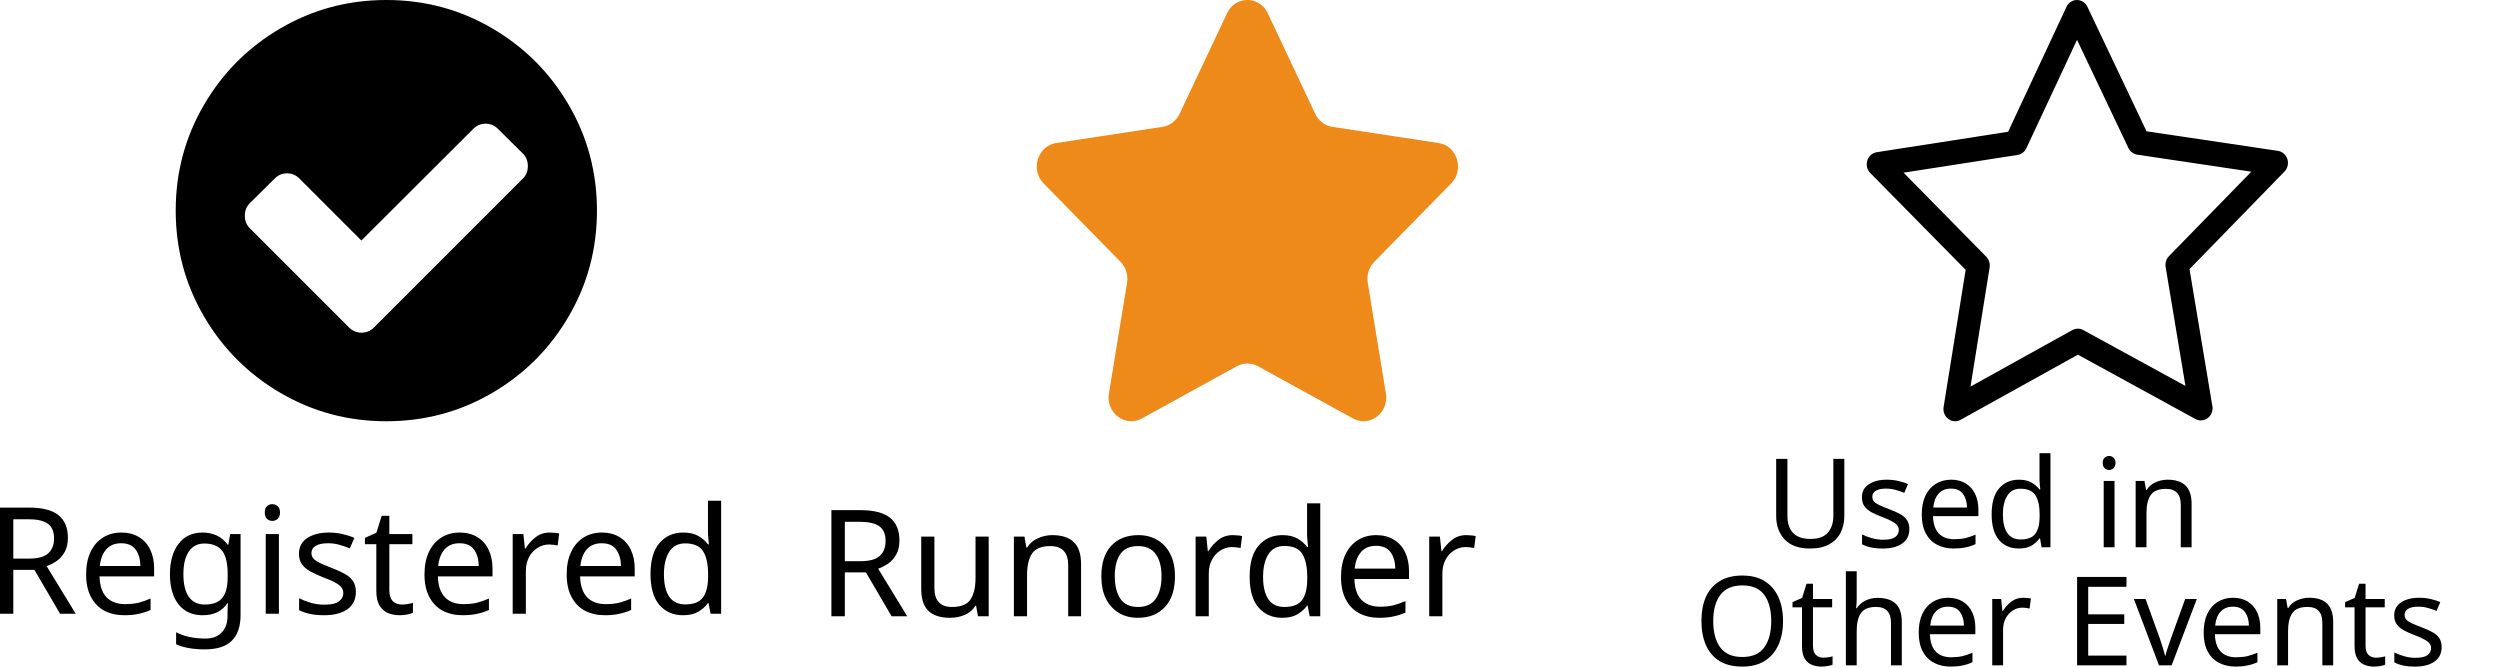
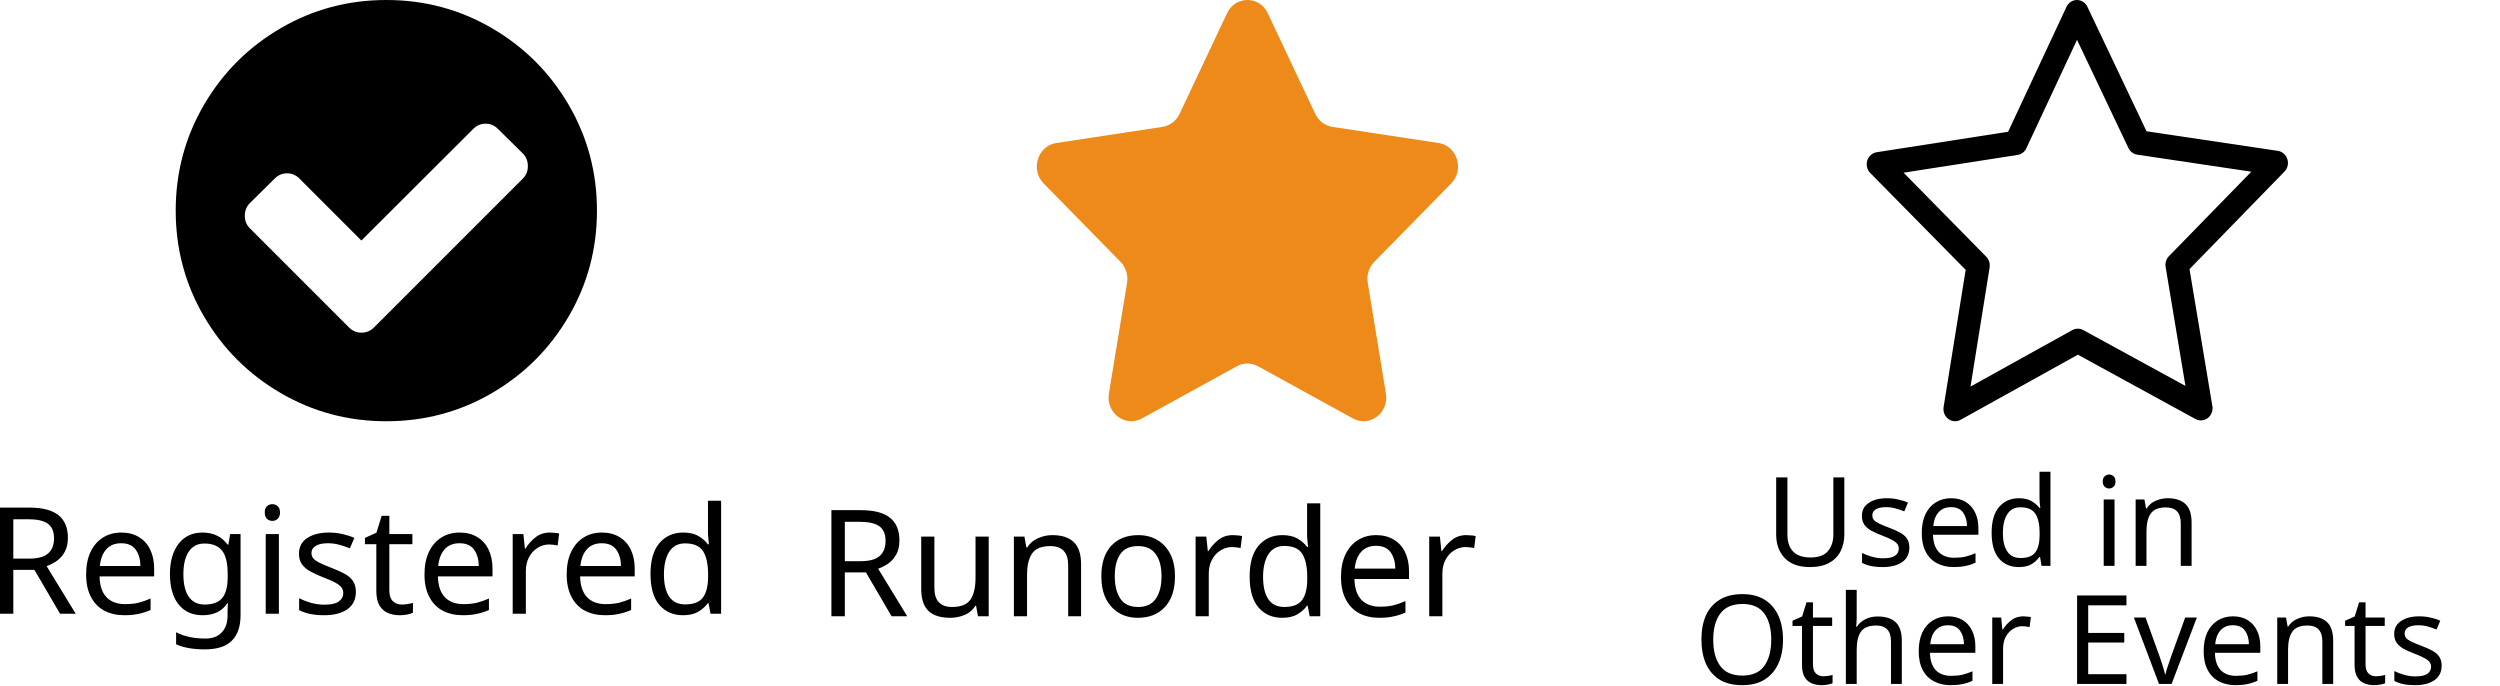
- <svg xmlns="http://www.w3.org/2000/svg" width="284.865mm" height="76.028mm" viewBox="0 0 284.865 76.028" version="1.1" id="svg8">
+ <svg xmlns="http://www.w3.org/2000/svg" width="284.865mm" height="78.144mm" viewBox="0 0 284.865 78.144" version="1.1" id="svg8">
  <defs id="defs2" />
  <g id="layer1" transform="translate(42.79398,49.08794)">
    <g id="g3798" transform="matrix(0.1094561,0,0,0.1094556,-22.77275,-49.08794)">
      <g id="g3742">
        <path id="path3740" d="M 409.133,109.203 C 389.525,75.611 362.928,49.014 329.335,29.407 295.736,9.801 259.058,0 219.273,0 179.492,0 142.803,9.801 109.21,29.407 75.615,49.011 49.018,75.608 29.41,109.203 9.801,142.8 0,179.489 0,219.267 c 0,39.78 9.804,76.463 29.407,110.062 19.607,33.592 46.204,60.189 79.799,79.798 33.597,19.605 70.283,29.407 110.063,29.407 39.78,0 76.47,-9.802 110.065,-29.407 33.593,-19.602 60.189,-46.206 79.795,-79.798 19.603,-33.596 29.403,-70.284 29.403,-110.062 0.001,-39.782 -9.8,-76.472 -29.399,-110.064 z m -47.688,76.66 -155.025,155.026 c -3.617,3.62 -7.992,5.428 -13.134,5.428 -4.948,0 -9.229,-1.808 -12.847,-5.428 L 77.083,237.539 c -3.422,-3.429 -5.137,-7.703 -5.137,-12.847 0,-5.328 1.709,-9.709 5.137,-13.136 l 25.981,-25.693 c 3.621,-3.616 7.898,-5.424 12.85,-5.424 4.952,0 9.235,1.809 12.85,5.424 l 64.525,64.523 116.485,-116.199 c 3.617,-3.617 7.898,-5.426 12.847,-5.426 4.945,0 9.233,1.809 12.847,5.426 l 25.981,25.697 c 3.432,3.424 5.14,7.801 5.14,13.129 0,5.141 -1.708,9.424 -5.144,12.85 z" />
      </g>
      <g id="g3744" />
      <g id="g3746" />
      <g id="g3748" />
      <g id="g3750" />
      <g id="g3752" />
      <g id="g3754" />
      <g id="g3756" />
      <g id="g3758" />
      <g id="g3760" />
      <g id="g3762" />
      <g id="g3764" />
      <g id="g3766" />
      <g id="g3768" />
      <g id="g3770" />
      <g id="g3772" />
    </g>
    <g id="g4148" transform="matrix(1.001256,0,0,1.04697,75.3429,-50.18385)">
      <path id="path4093" d="m 26.285,2.486 5.407,10.956 c 0.376,0.762 1.103,1.29 1.944,1.412 l 12.091,1.757 c 2.118,0.308 2.963,2.91 1.431,4.403 l -8.749,8.528 c -0.608,0.593 -0.886,1.448 -0.742,2.285 l 2.065,12.042 c 0.362,2.109 -1.852,3.717 -3.746,2.722 L 25.172,40.906 c -0.752,-0.395 -1.651,-0.395 -2.403,0 L 11.955,46.591 C 10.061,47.587 7.847,45.978 8.209,43.869 L 10.274,31.827 C 10.418,30.99 10.14,30.135 9.532,29.542 L 0.783,21.014 C -0.749,19.52 0.096,16.918 2.214,16.611 l 12.091,-1.757 c 0.841,-0.122 1.568,-0.65 1.944,-1.412 L 21.656,2.486 c 0.946,-1.919 3.682,-1.919 4.629,0 z" style="fill:#ed8a19" />
      <g id="g4095" />
      <g id="g4097" />
      <g id="g4099" />
      <g id="g4101" />
      <g id="g4103" />
      <g id="g4105" />
      <g id="g4107" />
      <g id="g4109" />
      <g id="g4111" />
      <g id="g4113" />
      <g id="g4115" />
      <g id="g4117" />
      <g id="g4119" />
      <g id="g4121" />
      <g id="g4123" />
    </g>
    <g id="g4000" transform="matrix(0.09851763,0,0,0.1031814,169.9101,-50.22407)">
      <g id="g3944">
        <path id="path3942" d="m 486.554,186.811 c -1.6,-4.9 -5.8,-8.4 -10.9,-9.2 l -152,-21.6 -68.4,-137.5 c -2.3,-4.6 -7,-7.5 -12.1,-7.5 v 0 c -5.1,0 -9.8,2.9 -12.1,7.6 l -67.5,137.9 -152,22.6 c -5.1,0.8 -9.3,4.3 -10.9,9.2 -1.6,4.9 -0.2,10.3 3.5,13.8 l 110.3,106.9 -25.5,151.4 c -0.9,5.1 1.2,10.2 5.4,13.2 2.3,1.7 5.1,2.6 7.9,2.6 2.2,0 4.3,-0.5 6.3,-1.6 l 135.7,-71.9 136.1,71.1 c 2,1 4.1,1.5 6.2,1.5 v 0 c 7.4,0 13.5,-6.1 13.5,-13.5 0,-1.1 -0.1,-2.1 -0.4,-3.1 l -26.3,-150.5 109.6,-107.5 c 3.9,-3.6 5.2,-9 3.6,-13.9 z m -137,107.1 c -3.2,3.1 -4.6,7.6 -3.8,12 l 22.9,131.3 -118.2,-61.7 c -3.9,-2.1 -8.6,-2 -12.6,0 l -117.8,62.4 22.1,-131.5 c 0.7,-4.4 -0.7,-8.8 -3.9,-11.9 l -95.6,-92.8 131.9,-19.6 c 4.4,-0.7 8.2,-3.4 10.1,-7.4 l 58.6,-119.7 59.4,119.4 c 2,4 5.8,6.7 10.2,7.4 l 132,18.8 z" />
      </g>
      <g id="g3946" />
      <g id="g3948" />
      <g id="g3950" />
      <g id="g3952" />
      <g id="g3954" />
      <g id="g3956" />
      <g id="g3958" />
      <g id="g3960" />
      <g id="g3962" />
      <g id="g3964" />
      <g id="g3966" />
      <g id="g3968" />
      <g id="g3970" />
      <g id="g3972" />
      <g id="g3974" />
    </g>
    <text xml:space="preserve" style="font-style:normal;font-variant:normal;font-weight:normal;font-stretch:normal;font-size:16.933px;line-height:1.25;font-family:sans-serif;-inkscape-font-specification:'sans-serif, Normal';font-variant-ligatures:normal;font-variant-caps:normal;font-variant-numeric:normal;font-feature-settings:normal;text-align:start;letter-spacing:0px;word-spacing:0px;writing-mode:lr-tb;text-anchor:start;fill:#000000;fill-opacity:1;stroke:none;stroke-width:0.265" x="-44.448" y="20.842" id="text3791">
      <tspan id="tspan3789" x="-44.448" y="20.842" style="font-style:normal;font-variant:normal;font-weight:normal;font-stretch:normal;font-size:16.933px;font-family:sans-serif;-inkscape-font-specification:'sans-serif, Normal';font-variant-ligatures:normal;font-variant-caps:normal;font-variant-numeric:normal;font-feature-settings:normal;text-align:start;writing-mode:lr-tb;text-anchor:start;stroke-width:0.265">Registered</tspan>
    </text>
-     <text xml:space="preserve" style="font-style:normal;font-variant:normal;font-weight:normal;font-stretch:normal;font-size:16.933px;line-height:1.25;font-family:sans-serif;-inkscape-font-specification:'sans-serif, Normal';font-variant-ligatures:normal;font-variant-caps:normal;font-variant-numeric:normal;font-feature-settings:normal;text-align:start;letter-spacing:0px;word-spacing:0px;writing-mode:lr-tb;text-anchor:start;fill:#000000;fill-opacity:1;stroke:none;stroke-width:0.265" x="194.204" y="13.271" id="text3799">
-       <tspan x="194.204" y="13.271" style="font-style:normal;font-variant:normal;font-weight:normal;font-stretch:normal;font-size:14.111px;font-family:sans-serif;-inkscape-font-specification:'sans-serif, Normal';font-variant-ligatures:normal;font-variant-caps:normal;font-variant-numeric:normal;font-feature-settings:normal;text-align:center;writing-mode:lr-tb;baseline-shift:baseline;text-anchor:middle;stroke-width:0.265" id="tspan3805">Used in</tspan>
+     <text xml:space="preserve" style="font-style:normal;font-variant:normal;font-weight:normal;font-stretch:normal;font-size:16.933px;line-height:1.25;font-family:sans-serif;-inkscape-font-specification:'sans-serif, Normal';font-variant-ligatures:normal;font-variant-caps:normal;font-variant-numeric:normal;font-feature-settings:normal;text-align:start;letter-spacing:0px;word-spacing:0px;writing-mode:lr-tb;text-anchor:start;fill:#000000;fill-opacity:1;stroke:none;stroke-width:0.265" x="194.204" y="15.387" id="text3799">
+       <tspan x="194.204" y="15.387" style="font-style:normal;font-variant:normal;font-weight:normal;font-stretch:normal;font-size:14.111px;font-family:sans-serif;-inkscape-font-specification:'sans-serif, Normal';font-variant-ligatures:normal;font-variant-caps:normal;font-variant-numeric:normal;font-feature-settings:normal;text-align:center;writing-mode:lr-tb;baseline-shift:baseline;text-anchor:middle;stroke-width:0.265" id="tspan3805">Used in</tspan>
    </text>
    <text xml:space="preserve" style="font-style:normal;font-variant:normal;font-weight:normal;font-stretch:normal;font-size:16.933px;line-height:1.25;font-family:sans-serif;-inkscape-font-specification:'sans-serif, Normal';font-variant-ligatures:normal;font-variant-caps:normal;font-variant-numeric:normal;font-feature-settings:normal;text-align:start;letter-spacing:0px;word-spacing:0px;writing-mode:lr-tb;text-anchor:start;fill:#000000;fill-opacity:1;stroke:none;stroke-width:0.265" x="98.964" y="21.136" id="text3803">
      <tspan x="98.964" y="21.136" style="font-style:normal;font-variant:normal;font-weight:normal;font-stretch:normal;font-size:16.933px;font-family:sans-serif;-inkscape-font-specification:'sans-serif, Normal';font-variant-ligatures:normal;font-variant-caps:normal;font-variant-numeric:normal;font-feature-settings:normal;text-align:center;writing-mode:lr-tb;text-anchor:middle;stroke-width:0.265" id="tspan3807">Runorder</tspan>
    </text>
-     <text xml:space="preserve" style="font-style:normal;font-weight:normal;font-size:10.583px;line-height:1.25;font-family:sans-serif;letter-spacing:0px;word-spacing:0px;fill:#000000;fill-opacity:1;stroke:none;stroke-width:0.265" x="150.218" y="26.726" id="text3813">
-       <tspan id="tspan3811" x="150.218" y="26.726" style="font-size:14.111px;stroke-width:0.265">Other Events</tspan>
+     <text xml:space="preserve" style="font-style:normal;font-weight:normal;font-size:10.583px;line-height:1.25;font-family:sans-serif;letter-spacing:0px;word-spacing:0px;fill:#000000;fill-opacity:1;stroke:none;stroke-width:0.265" x="150.218" y="28.843" id="text3813">
+       <tspan id="tspan3811" x="150.218" y="28.843" style="font-size:14.111px;stroke-width:0.265">Other Events</tspan>
    </text>
  </g>
</svg>
